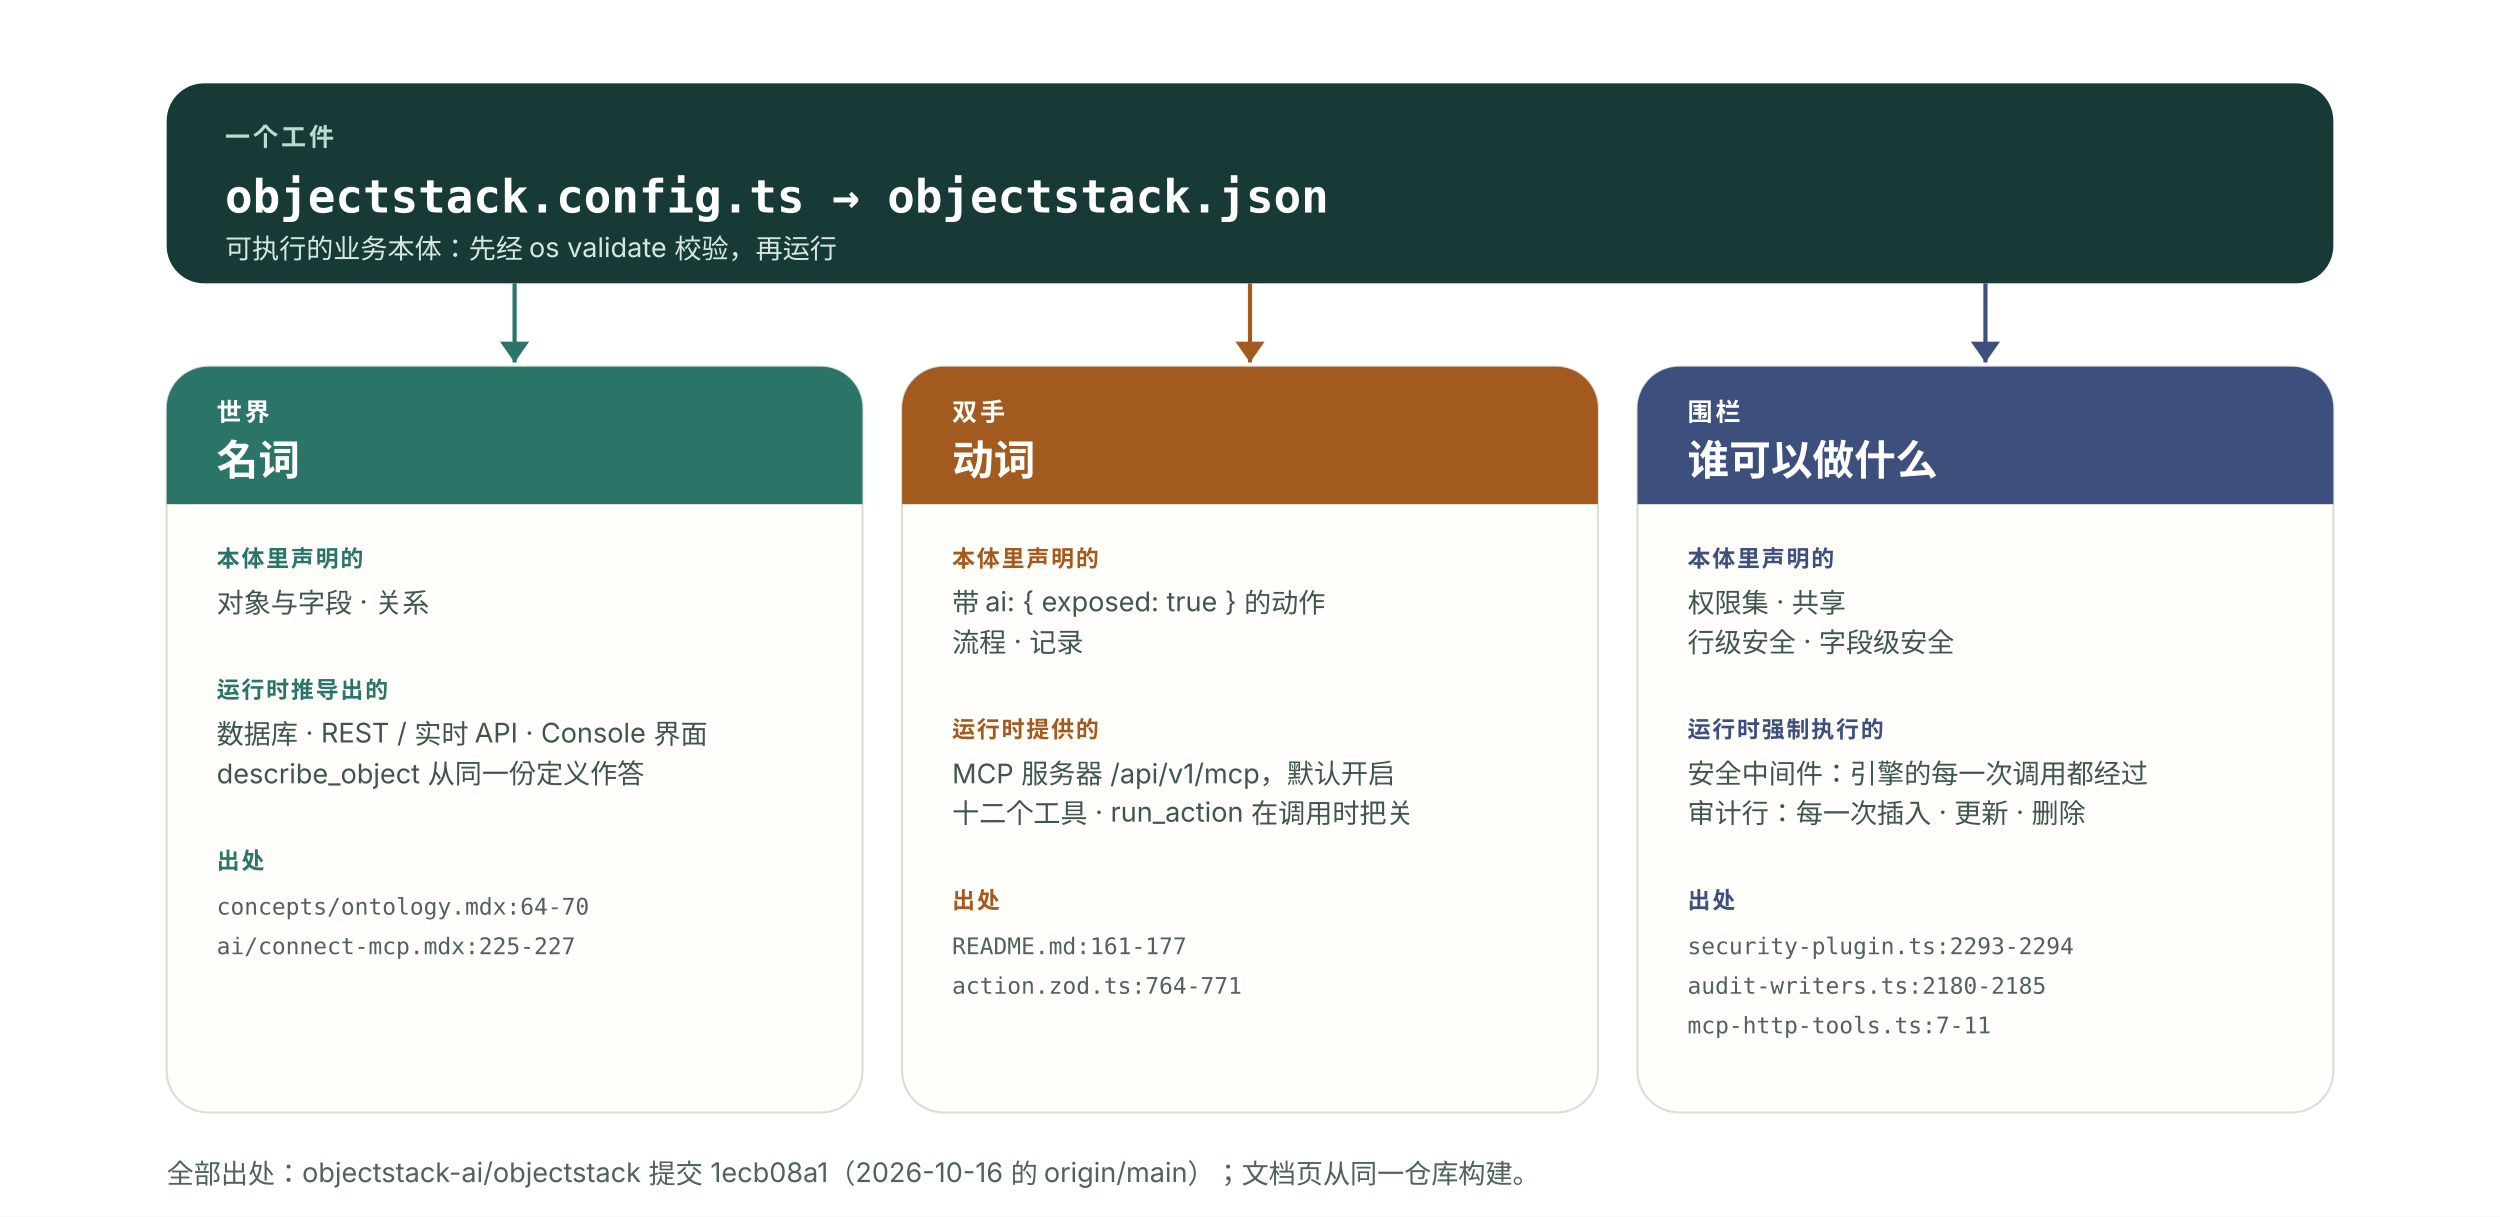
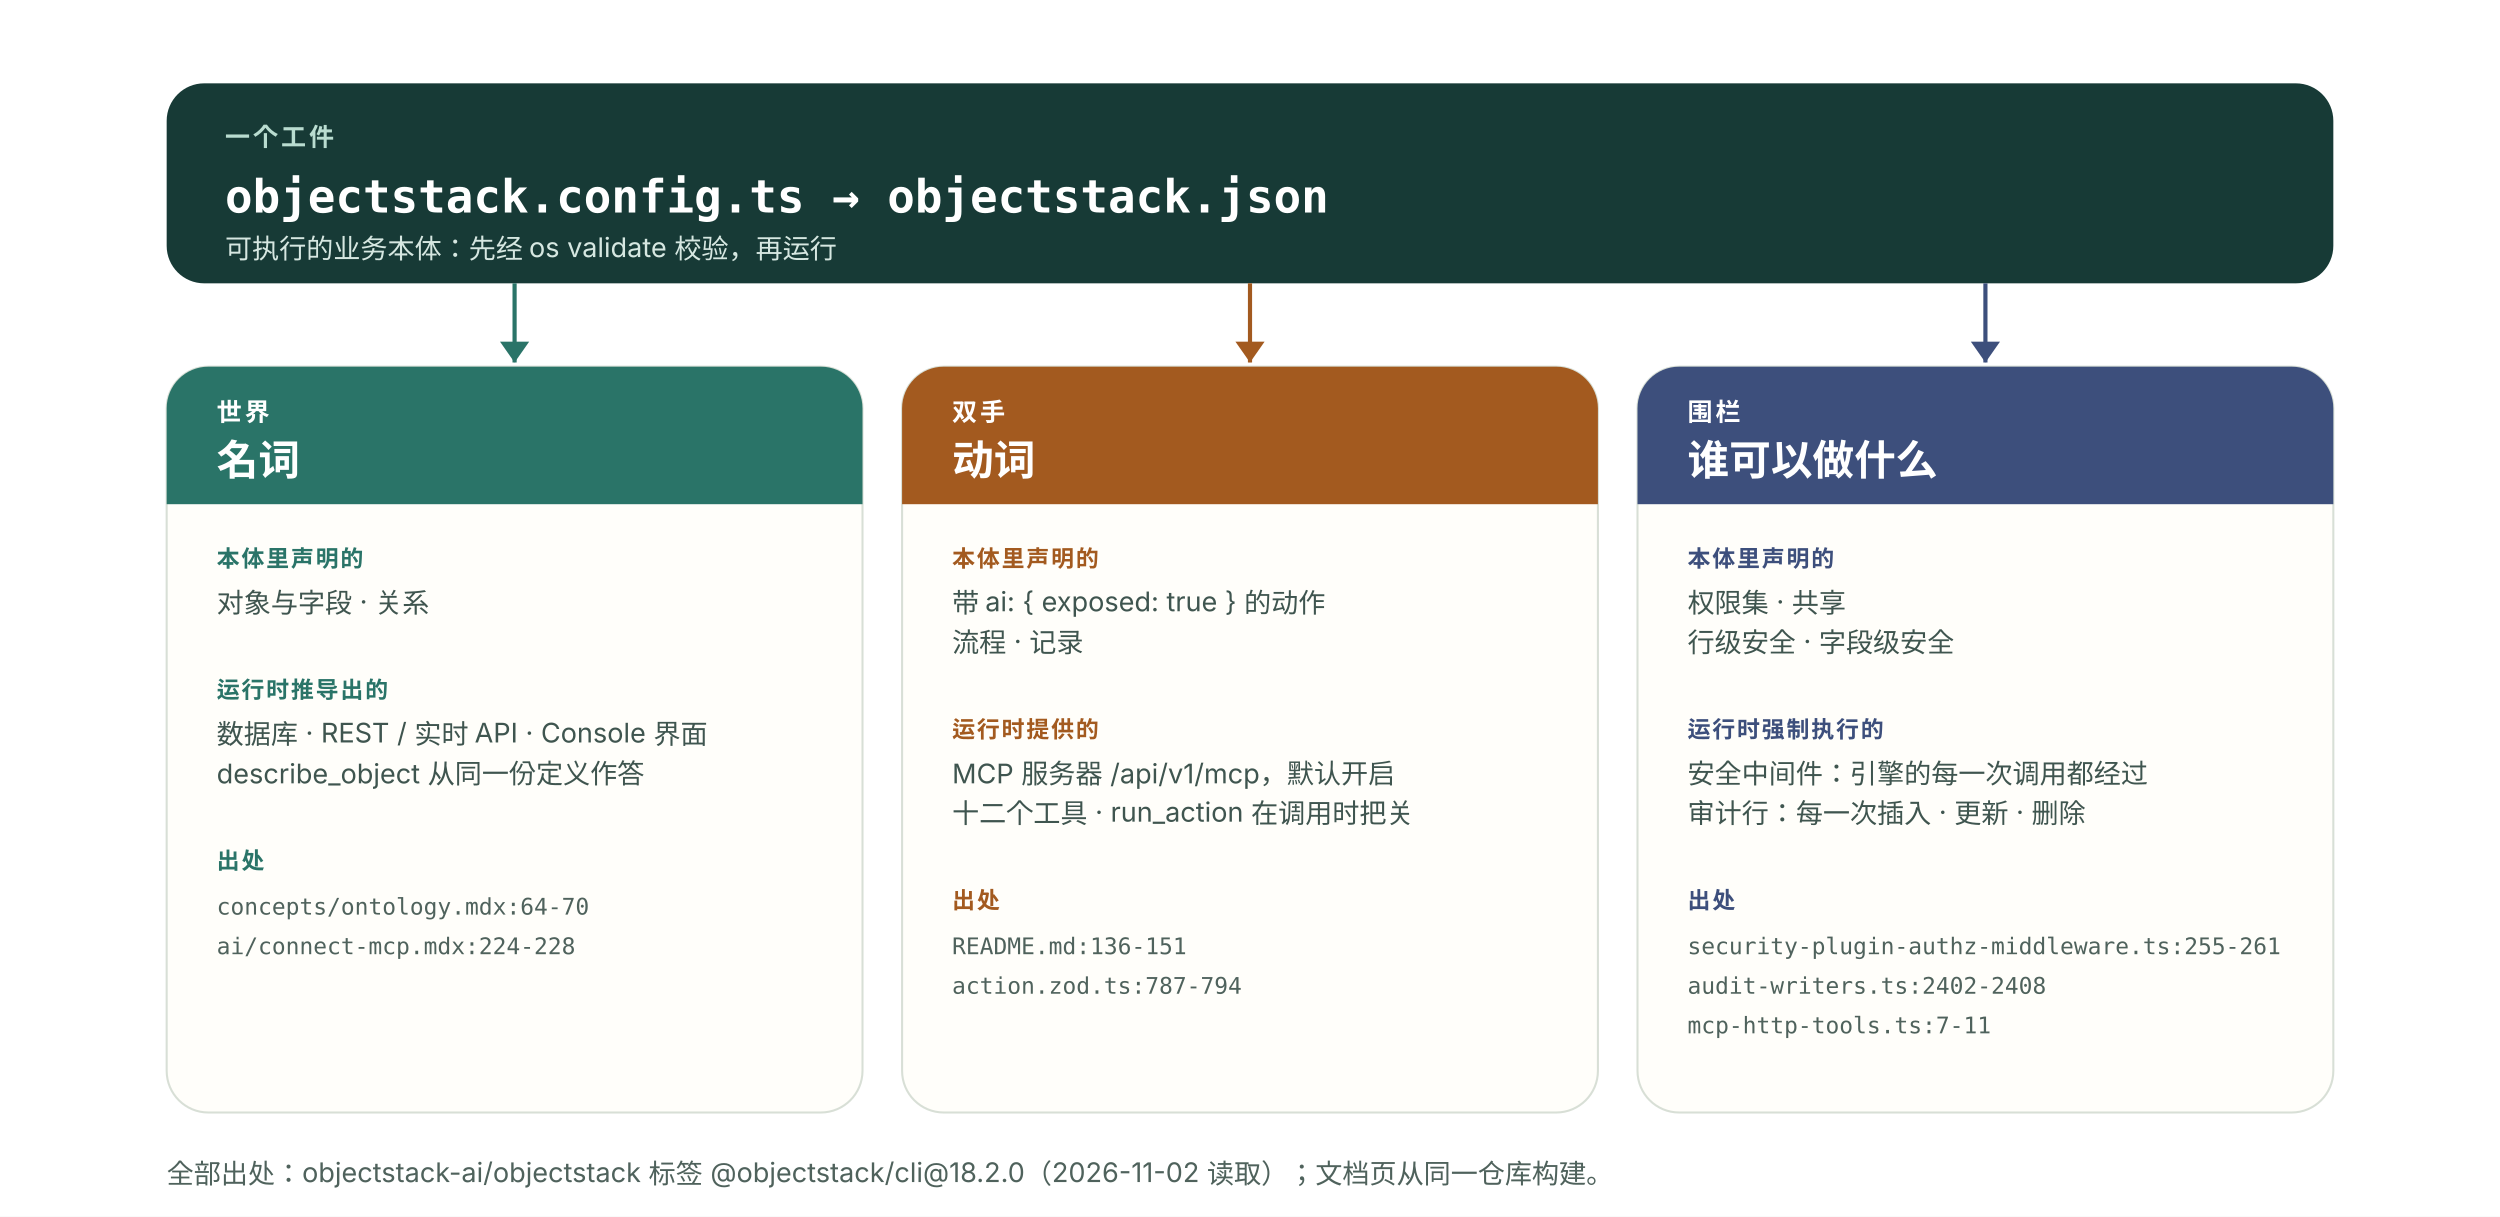
<svg xmlns="http://www.w3.org/2000/svg" viewBox="0 0 1200 584" role="img" aria-label="一份可执行的业务本体，从 objectstack.config.ts 编译成 objectstack.json，供给三样东西。世界：声明对象与字段、关系，运行时从中推导出数据库、REST 与实时 API、Console 界面和 describe_object 工具。双手：声明带 ai exposed true 的动作、流程和记录，运行时在 /api/v1/mcp 提供一个 MCP 服务器，十二个工具，run_action 在调用时把关。围栏：声明权限集、行级与字段级安全和共享，运行时以安全中间件在引擎的每一次调用上强制执行，并在每一次插入、更新、删除时写入审计行。">
  <defs>
    <style>
      text{font-family:-apple-system,BlinkMacSystemFont,"Segoe UI",sans-serif;fill:#173a36}
      .topKicker{font-size:12px;font-weight:780;letter-spacing:.12em;fill:#b9dcd0}
      .topMono{font-family:ui-monospace,Menlo,Consolas,monospace;font-size:22px;font-weight:600;fill:#ffffff}
      .topSmall{font-size:13px;fill:#d6e7e1}
      .colKicker{font-size:12px;font-weight:780;letter-spacing:.12em;fill:#ffffff}
      .colTitle{font-size:20px;font-weight:760;fill:#ffffff}
      .label{font-size:11px;font-weight:780;letter-spacing:.08em;fill:#2a7468}
      .body{font-size:13px;fill:#3f554f}
      .mono{font-family:ui-monospace,Menlo,Consolas,monospace;font-size:11px;fill:#4f625c}
      .foot{font-size:13px;fill:#4f625c}
    </style>
  </defs>
  <rect width="1200" height="584" fill="#ffffff" />
  <g transform="translate(80 40)">
    <rect width="1040" height="96" rx="18" fill="#173a36" />
    <text x="28" y="30" class="topKicker">一个工件</text>
    <text x="28" y="62" class="topMono">objectstack.config.ts → objectstack.json</text>
    <text x="28" y="84" class="topSmall">可执行的业务本体：先经 os validate 校验，再运行</text>
  </g>
  <g transform="translate(80 176)">
    <rect width="334" height="358" rx="20" fill="#fffefa" stroke="#d8dfd6" />
    <path d="M20 0h294a20 20 0 0 1 20 20v46H0V20A20 20 0 0 1 20 0z" fill="#2a7468" />
    <text x="24" y="26" class="colKicker">世界</text>
    <text x="24" y="52" class="colTitle">名词</text>
    <text x="24" y="96" class="label" style="fill:#2a7468">本体里声明的</text>
    <text x="24" y="118" class="body">对象与字段 · 关系</text>
    <text x="24" y="159" class="label" style="fill:#2a7468">运行时推导出的</text>
    <text x="24" y="181" class="body">数据库 · REST / 实时 API · Console 界面</text>
    <text x="24" y="200" class="body">describe_object 从同一份定义作答</text>
    <text x="24" y="241" class="label" style="fill:#2a7468">出处</text>
    <text x="24" y="263" class="mono">concepts/ontology.mdx:64-70</text>
-     <text x="24" y="282" class="mono">ai/connect-mcp.mdx:225-227</text>
+     <text x="24" y="282" class="mono">ai/connect-mcp.mdx:224-228</text>
  </g>
  <line x1="247" y1="136" x2="247" y2="174" stroke="#2a7468" stroke-width="2" />
  <path d="M240 164l7 10 7-10z" fill="#2a7468" />
  <g transform="translate(433 176)">
    <rect width="334" height="358" rx="20" fill="#fffefa" stroke="#d8dfd6" />
    <path d="M20 0h294a20 20 0 0 1 20 20v46H0V20A20 20 0 0 1 20 0z" fill="#a35a1f" />
    <text x="24" y="26" class="colKicker">双手</text>
    <text x="24" y="52" class="colTitle">动词</text>
    <text x="24" y="96" class="label" style="fill:#a35a1f">本体里声明的</text>
    <text x="24" y="118" class="body">带 ai: { exposed: true } 的动作</text>
    <text x="24" y="137" class="body">流程 · 记录</text>
    <text x="24" y="178" class="label" style="fill:#a35a1f">运行时提供的</text>
    <text x="24" y="200" class="body">MCP 服务器 /api/v1/mcp，默认开启</text>
    <text x="24" y="219" class="body">十二个工具 · run_action 在调用时把关</text>
    <text x="24" y="260" class="label" style="fill:#a35a1f">出处</text>
-     <text x="24" y="282" class="mono">README.md:161-177</text>
-     <text x="24" y="301" class="mono">action.zod.ts:764-771</text>
+     <text x="24" y="282" class="mono">README.md:136-151</text>
+     <text x="24" y="301" class="mono">action.zod.ts:787-794</text>
  </g>
  <line x1="600" y1="136" x2="600" y2="174" stroke="#a35a1f" stroke-width="2" />
  <path d="M593 164l7 10 7-10z" fill="#a35a1f" />
  <g transform="translate(786 176)">
    <rect width="334" height="358" rx="20" fill="#fffefa" stroke="#d8dfd6" />
    <path d="M20 0h294a20 20 0 0 1 20 20v46H0V20A20 20 0 0 1 20 0z" fill="#3d4f7c" />
    <text x="24" y="26" class="colKicker">围栏</text>
    <text x="24" y="52" class="colTitle">谁可以做什么</text>
    <text x="24" y="96" class="label" style="fill:#3d4f7c">本体里声明的</text>
    <text x="24" y="118" class="body">权限集 · 共享</text>
    <text x="24" y="137" class="body">行级安全 · 字段级安全</text>
    <text x="24" y="178" class="label" style="fill:#3d4f7c">运行时强制执行的</text>
    <text x="24" y="200" class="body">安全中间件：引擎的每一次调用都经过</text>
    <text x="24" y="219" class="body">审计行：每一次插入 · 更新 · 删除</text>
    <text x="24" y="260" class="label" style="fill:#3d4f7c">出处</text>
-     <text x="24" y="282" class="mono">security-plugin.ts:2293-2294</text>
-     <text x="24" y="301" class="mono">audit-writers.ts:2180-2185</text>
+     <text x="24" y="282" class="mono">security-plugin-authz-middleware.ts:255-261</text>
+     <text x="24" y="301" class="mono">audit-writers.ts:2402-2408</text>
    <text x="24" y="320" class="mono">mcp-http-tools.ts:7-11</text>
  </g>
  <line x1="953" y1="136" x2="953" y2="174" stroke="#3d4f7c" stroke-width="2" />
  <path d="M946 164l7 10 7-10z" fill="#3d4f7c" />
-   <text x="80" y="568" class="foot">全部出处：objectstack-ai/objectstack 提交 1ecb08a1（2026-10-16 的 origin/main）；文档页从同一仓库构建。</text>
+   <text x="80" y="568" class="foot">全部出处：objectstack-ai/objectstack 标签 @objectstack/cli@18.2.0（2026-11-02 读取）；文档页从同一仓库构建。</text>
</svg>
